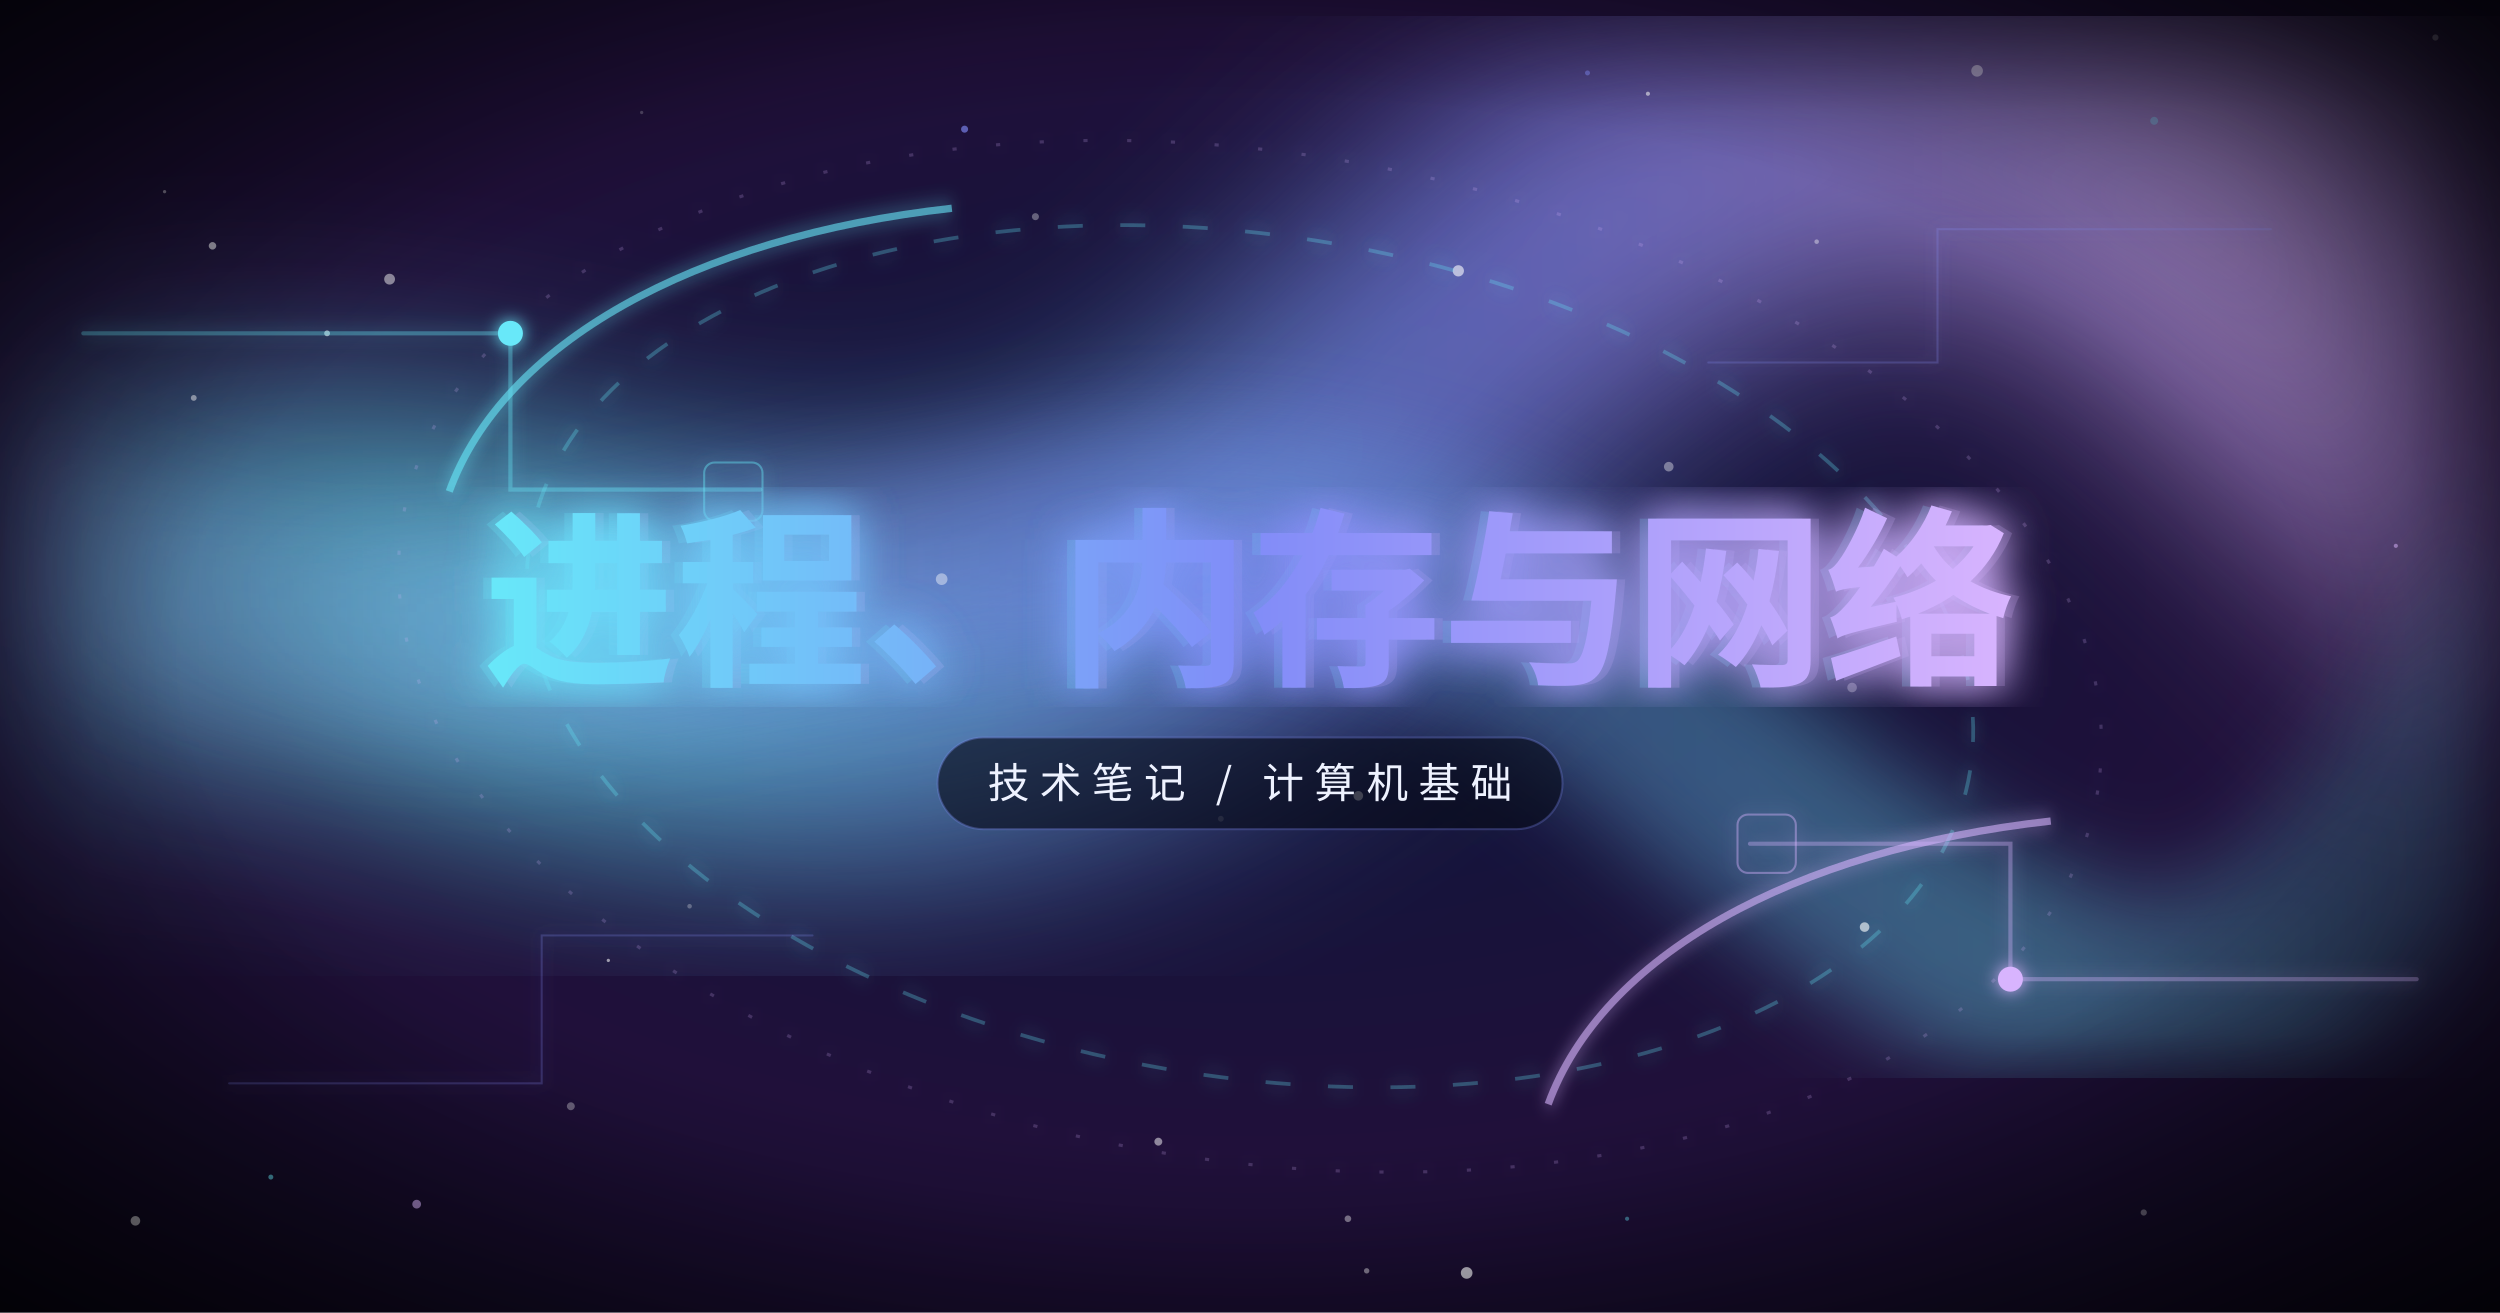
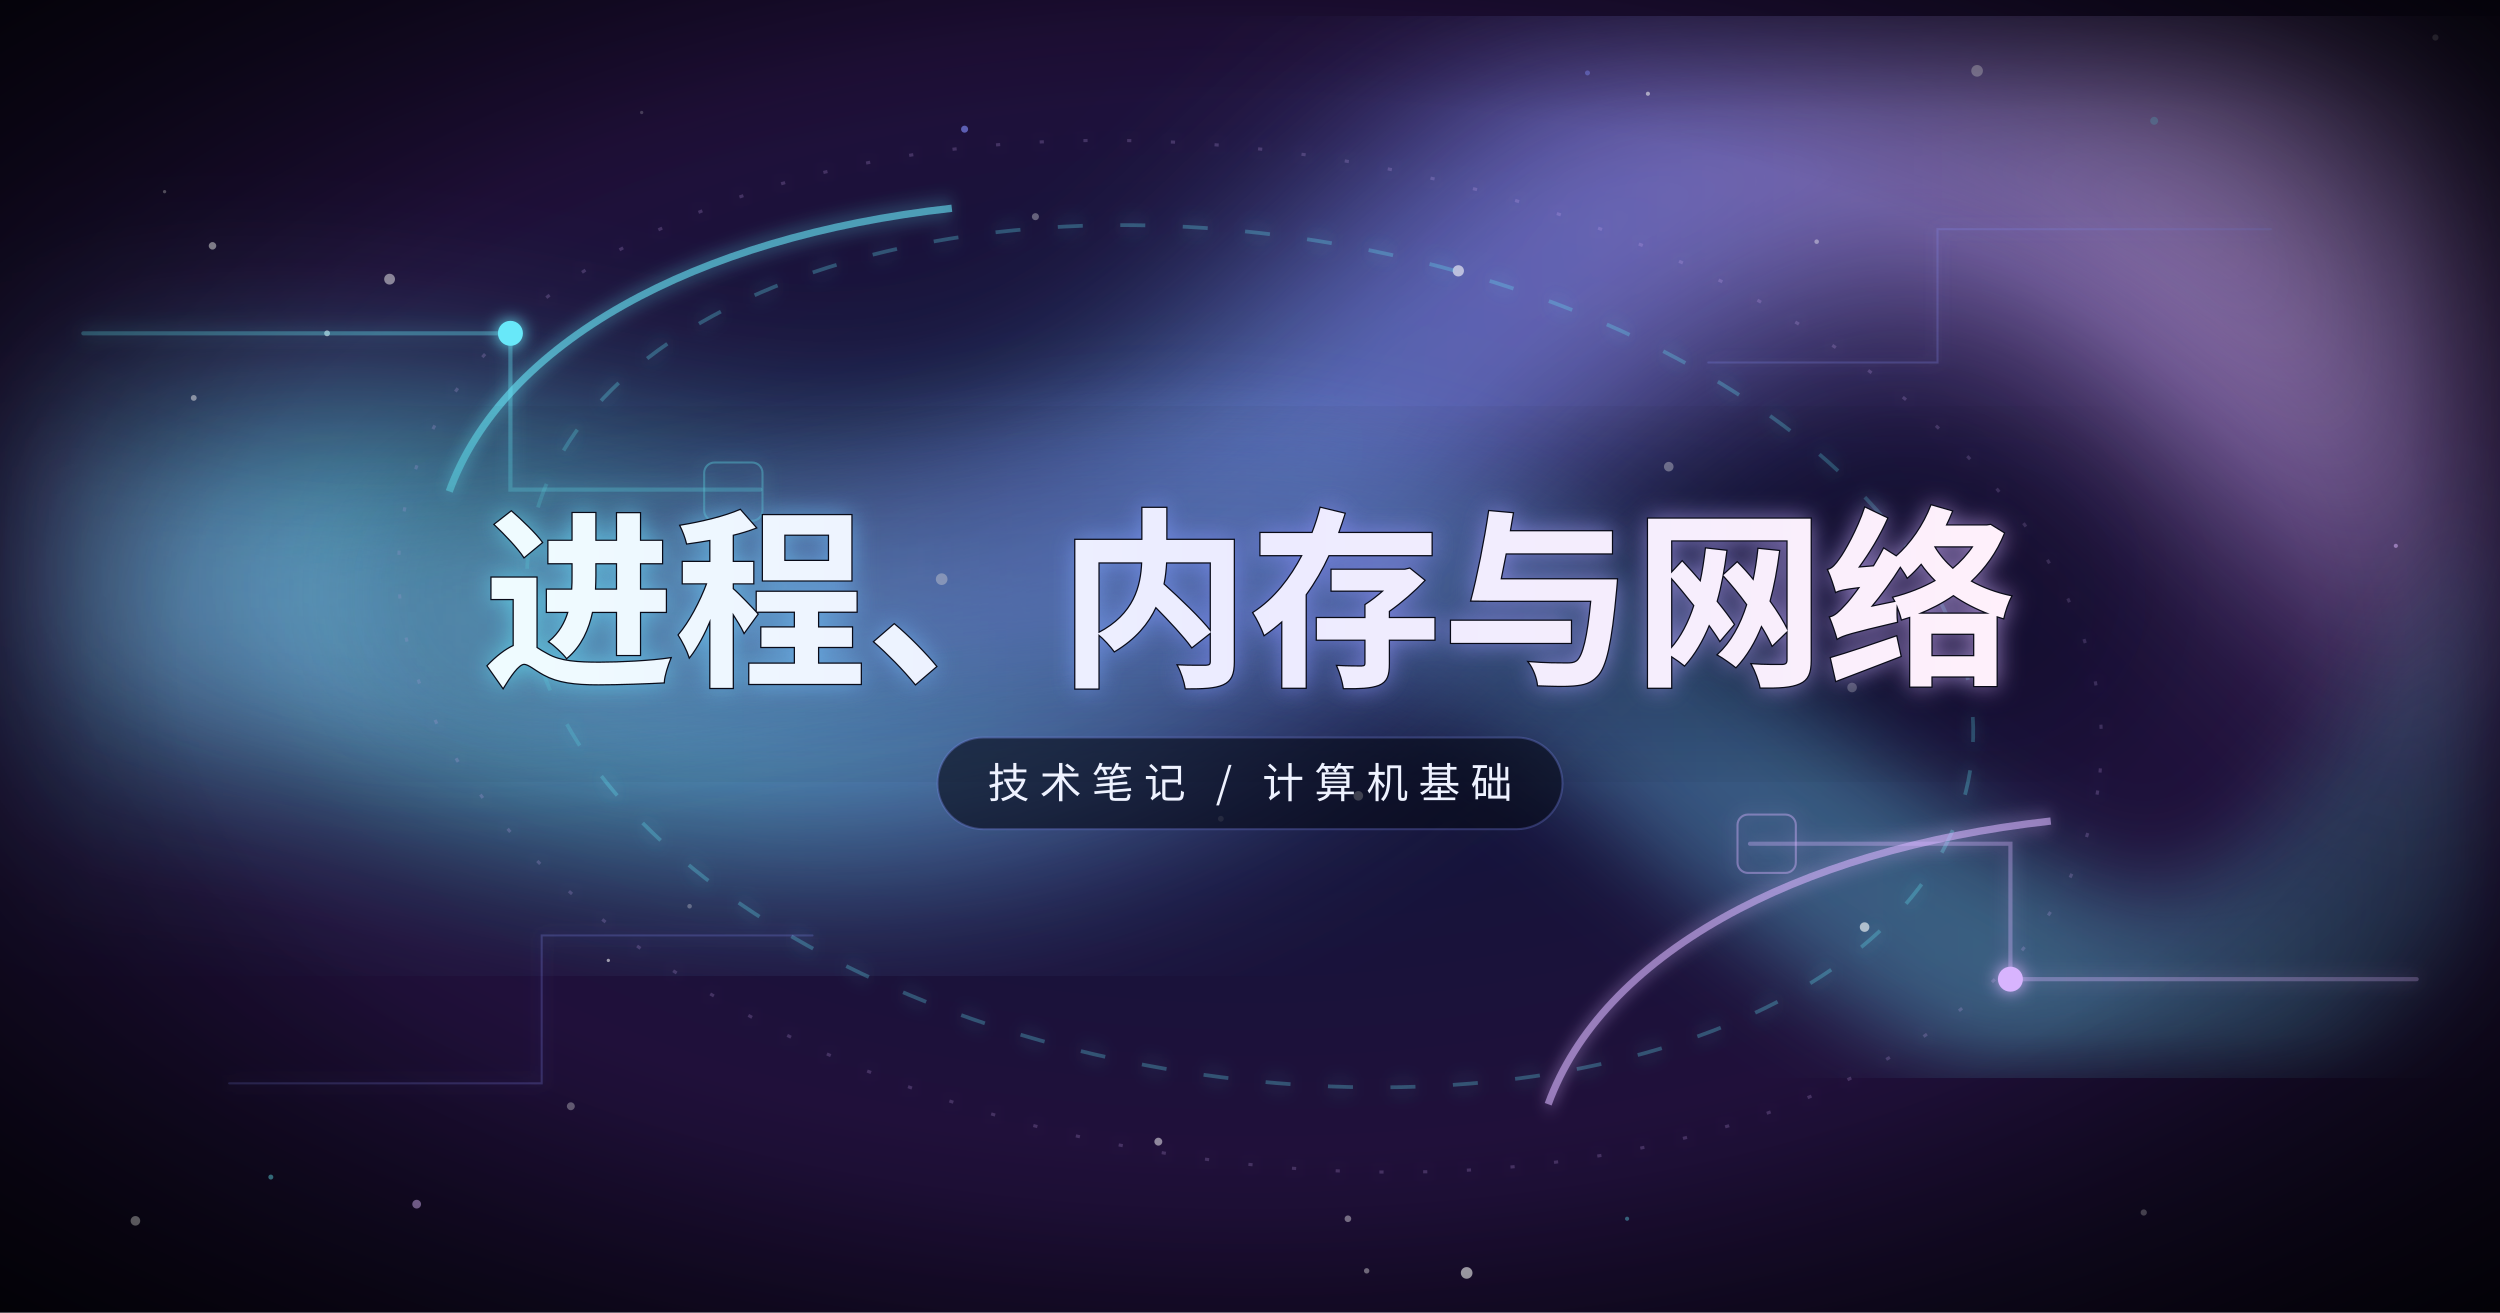
<svg xmlns="http://www.w3.org/2000/svg" width="1200" height="630" viewBox="0 0 1200 630">
  <defs>
    <radialGradient id="bg" cx="50%" cy="45%" r="82%">
      <stop stop-color="#0b1739" />
      <stop offset=".52" stop-color="#20103a" />
      <stop offset="1" stop-color="#02030a" />
    </radialGradient>
    <linearGradient id="auroraA" x1="0" y1="0" x2="1" y2="0">
      <stop stop-color="#67e8f9" stop-opacity="0" />
      <stop offset=".25" stop-color="#67e8f9" stop-opacity=".82" />
      <stop offset=".56" stop-color="#818cf8" stop-opacity=".70" />
      <stop offset=".82" stop-color="#d8b4fe" stop-opacity=".72" />
      <stop offset="1" stop-color="#d8b4fe" stop-opacity="0" />
    </linearGradient>
    <linearGradient id="auroraB" x1="0" y1="0" x2="1" y2="0">
      <stop stop-color="#d8b4fe" stop-opacity="0" />
      <stop offset=".42" stop-color="#818cf8" stop-opacity=".56" />
      <stop offset=".75" stop-color="#67e8f9" stop-opacity=".58" />
      <stop offset="1" stop-color="#67e8f9" stop-opacity="0" />
    </linearGradient>
-     <linearGradient id="titleGradient" x1="0" y1="0" x2="1" y2="0">
+     <linearGradient id="neonGradient" x1="0" y1="0" x2="1" y2="0">
      <stop stop-color="#67e8f9" />
      <stop offset=".5" stop-color="#818cf8" />
      <stop offset="1" stop-color="#d8b4fe" />
+     </linearGradient>
+     <linearGradient id="titleGradient" x1="0" y1="0" x2="1" y2="0">
+       <stop stop-color="#effcff" />
+       <stop offset=".5" stop-color="#ecebff" />
+       <stop offset="1" stop-color="#fff0fb" />
    </linearGradient>
    <linearGradient id="prismGradient" x1="0" y1="0" x2="1" y2="1">
      <stop stop-color="#67e8f9" stop-opacity=".48" />
      <stop offset=".5" stop-color="#818cf8" stop-opacity=".10" />
      <stop offset="1" stop-color="#d8b4fe" stop-opacity=".44" />
    </linearGradient>
    <linearGradient id="glassGradient" x1="0" y1="0" x2="1" y2="1">
      <stop stop-color="#fff" stop-opacity=".13" />
      <stop offset=".48" stop-color="#fff" stop-opacity=".035" />
      <stop offset="1" stop-color="#818cf8" stop-opacity=".12" />
    </linearGradient>
    <filter id="blur48">
      <feGaussianBlur stdDeviation="48" />
    </filter>
    <filter id="blur22">
      <feGaussianBlur stdDeviation="22" />
    </filter>
    <filter id="lineGlow">
      <feGaussianBlur stdDeviation="4" result="b" />
      <feMerge>
        <feMergeNode in="b" />
        <feMergeNode in="SourceGraphic" />
      </feMerge>
    </filter>
    <filter id="softGlow">
      <feGaussianBlur stdDeviation="3" result="b" />
      <feMerge>
        <feMergeNode in="b" />
        <feMergeNode in="SourceGraphic" />
      </feMerge>
    </filter>
-     <filter id="titleGlow">
-       <feGaussianBlur stdDeviation="11" result="b1" />
-       <feGaussianBlur stdDeviation="3" result="b2" />
-       <feMerge>
-         <feMergeNode in="b1" />
-         <feMergeNode in="b2" />
-         <feMergeNode in="SourceGraphic" />
-       </feMerge>
+     <filter id="titleGlow" x="-30%" y="-50%" width="160%" height="200%">
+       <feGaussianBlur stdDeviation="6" />
    </filter>
    <radialGradient id="vignette" cx="50%" cy="50%" r="73%">
      <stop offset=".58" stop-color="#000" stop-opacity="0" />
      <stop offset="1" stop-color="#000" stop-opacity=".70" />
    </radialGradient>
  </defs>
  <rect width="1200" height="630" fill="url(#bg)" />
  <path d="M-160 414 C100 70 360 520 660 204 S1060 90 1360 430" fill="none" stroke="url(#auroraA)" stroke-width="172" filter="url(#blur48)" opacity=".94" />
  <path d="M-100 169 C220 500 500 90 800 349 S1110 465 1320 140" fill="none" stroke="url(#auroraB)" stroke-width="105" filter="url(#blur22)" opacity=".64" />
  <circle cx="1034" cy="58" r="1.9" fill="#67e8f9" opacity="0.30" />
  <circle cx="895" cy="445" r="2.3" fill="#ffffff" opacity="0.61" />
  <circle cx="889" cy="330" r="2.3" fill="#ffffff" opacity="0.29" />
  <circle cx="656" cy="610" r="1.3" fill="#ffffff" opacity="0.43" />
  <circle cx="647" cy="585" r="1.6" fill="#ffffff" opacity="0.40" />
  <circle cx="1150" cy="262" r="1.0" fill="#d8b4fe" opacity="0.60" />
  <circle cx="157" cy="160" r="1.4" fill="#ffffff" opacity="0.62" />
  <circle cx="452" cy="278" r="2.8" fill="#ffffff" opacity="0.42" />
  <circle cx="704" cy="611" r="2.8" fill="#ffffff" opacity="0.65" />
  <circle cx="65" cy="586" r="2.3" fill="#ffffff" opacity="0.60" />
  <circle cx="463" cy="62" r="1.7" fill="#818cf8" opacity="0.63" />
  <circle cx="586" cy="393" r="1.4" fill="#ffffff" opacity="0.24" />
  <circle cx="949" cy="34" r="2.8" fill="#ffffff" opacity="0.38" />
  <circle cx="292" cy="461" r="0.8" fill="#ffffff" opacity="0.56" />
  <circle cx="102" cy="118" r="1.8" fill="#ffffff" opacity="0.58" />
  <circle cx="781" cy="585" r="1.0" fill="#67e8f9" opacity="0.41" />
  <circle cx="872" cy="116" r="1.1" fill="#ffffff" opacity="0.39" />
  <circle cx="556" cy="548" r="1.9" fill="#ffffff" opacity="0.50" />
  <circle cx="79" cy="92" r="0.8" fill="#ffffff" opacity="0.40" />
  <circle cx="700" cy="130" r="2.7" fill="#ffffff" opacity="0.59" />
  <circle cx="200" cy="578" r="2.1" fill="#d8b4fe" opacity="0.64" />
  <circle cx="791" cy="45" r="1.0" fill="#ffffff" opacity="0.59" />
  <circle cx="93" cy="191" r="1.4" fill="#ffffff" opacity="0.50" />
  <circle cx="801" cy="224" r="2.3" fill="#ffffff" opacity="0.38" />
  <circle cx="187" cy="134" r="2.6" fill="#ffffff" opacity="0.50" />
  <circle cx="762" cy="35" r="1.2" fill="#818cf8" opacity="0.51" />
  <circle cx="1169" cy="18" r="1.5" fill="#ffffff" opacity="0.23" />
  <circle cx="652" cy="382" r="2.3" fill="#ffffff" opacity="0.60" />
  <circle cx="274" cy="531" r="1.9" fill="#ffffff" opacity="0.32" />
  <circle cx="1029" cy="582" r="1.5" fill="#ffffff" opacity="0.33" />
  <circle cx="130" cy="565" r="1.2" fill="#67e8f9" opacity="0.63" />
  <circle cx="497" cy="104" r="1.7" fill="#ffffff" opacity="0.33" />
  <circle cx="308" cy="54" r="0.8" fill="#ffffff" opacity="0.23" />
  <circle cx="331" cy="435" r="1.1" fill="#ffffff" opacity="0.27" />
  <g transform="translate(600 315) rotate(9)" fill="none" filter="url(#lineGlow)">
    <ellipse rx="350" ry="202" stroke="#67e8f9" stroke-opacity=".28" stroke-width="1.8" stroke-dasharray="12 18" />
    <ellipse rx="412" ry="242" stroke="#d8b4fe" stroke-opacity=".20" stroke-width="1.5" stroke-dasharray="2 19" />
    <path d="M-392 -18 A395 218 0 0 1 -175 -190" stroke="#67e8f9" stroke-width="3.5" opacity=".58" />
    <path d="M175 190 A395 218 0 0 1 392 18" stroke="#d8b4fe" stroke-width="3.5" opacity=".58" />
  </g>
  <g fill="none" stroke-linecap="round" filter="url(#lineGlow)">
    <path d="M40 160 H245 V235 H365" stroke="#67e8f9" stroke-opacity=".35" stroke-width="2" />
    <path d="M1160 470 H965 V405 H840" stroke="#d8b4fe" stroke-opacity=".35" stroke-width="2" />
    <path d="M110 520 H260 V449 H390" stroke="#818cf8" stroke-opacity=".24" />
    <path d="M1090 110 H930 V174 H820" stroke="#818cf8" stroke-opacity=".24" />
    <circle cx="245" cy="160" r="6" fill="#67e8f9" stroke="none" />
    <circle cx="965" cy="470" r="6" fill="#d8b4fe" stroke="none" />
    <rect x="338" y="222" width="28" height="28" rx="5" stroke="#67e8f9" stroke-opacity=".42" />
    <rect x="834" y="391" width="28" height="28" rx="5" stroke="#d8b4fe" stroke-opacity=".42" />
  </g>
-   <text x="596" y="322" font-family="'PingFang SC','Microsoft YaHei','Noto Sans CJK SC',sans-serif" font-size="92" font-weight="900" fill="#67e8f9" opacity=".22" text-anchor="middle">进程、内存与网络</text>
-   <text x="604" y="322" font-family="'PingFang SC','Microsoft YaHei','Noto Sans CJK SC',sans-serif" font-size="92" font-weight="900" fill="#d8b4fe" opacity=".20" text-anchor="middle">进程、内存与网络</text>
-   <text x="600" y="322" font-family="'PingFang SC','Microsoft YaHei','Noto Sans CJK SC',sans-serif" font-size="92" font-weight="900" fill="url(#titleGradient)" text-anchor="middle" filter="url(#titleGlow)">进程、内存与网络</text>
+   <rect x="170" y="210" width="860" height="150" rx="75" fill="#02040c" opacity=".18" filter="url(#blur22)" />
+   <text x="600" y="322" font-family="'PingFang SC','Microsoft YaHei','Noto Sans CJK SC',sans-serif" font-size="92" font-weight="900" fill="url(#neonGradient)" opacity=".72" text-anchor="middle" filter="url(#titleGlow)">进程、内存与网络</text>
+   <text x="600" y="322" font-family="'PingFang SC','Microsoft YaHei','Noto Sans CJK SC',sans-serif" font-size="92" font-weight="900" fill="url(#titleGradient)" stroke="#090b18" stroke-width="1.2" paint-order="stroke" text-anchor="middle">进程、内存与网络</text>
  <rect x="450" y="354" width="300" height="44" rx="22" fill="#070a18" opacity=".64" stroke="#818cf8" stroke-opacity=".42" />
  <text x="600" y="383" font-family="'PingFang SC','Microsoft YaHei','Noto Sans CJK SC',sans-serif" font-size="20" fill="#eef2ff" text-anchor="middle" letter-spacing="5">技术笔记 / 计算机基础</text>
  <rect width="1200" height="630" fill="url(#vignette)" pointer-events="none" />
</svg>
